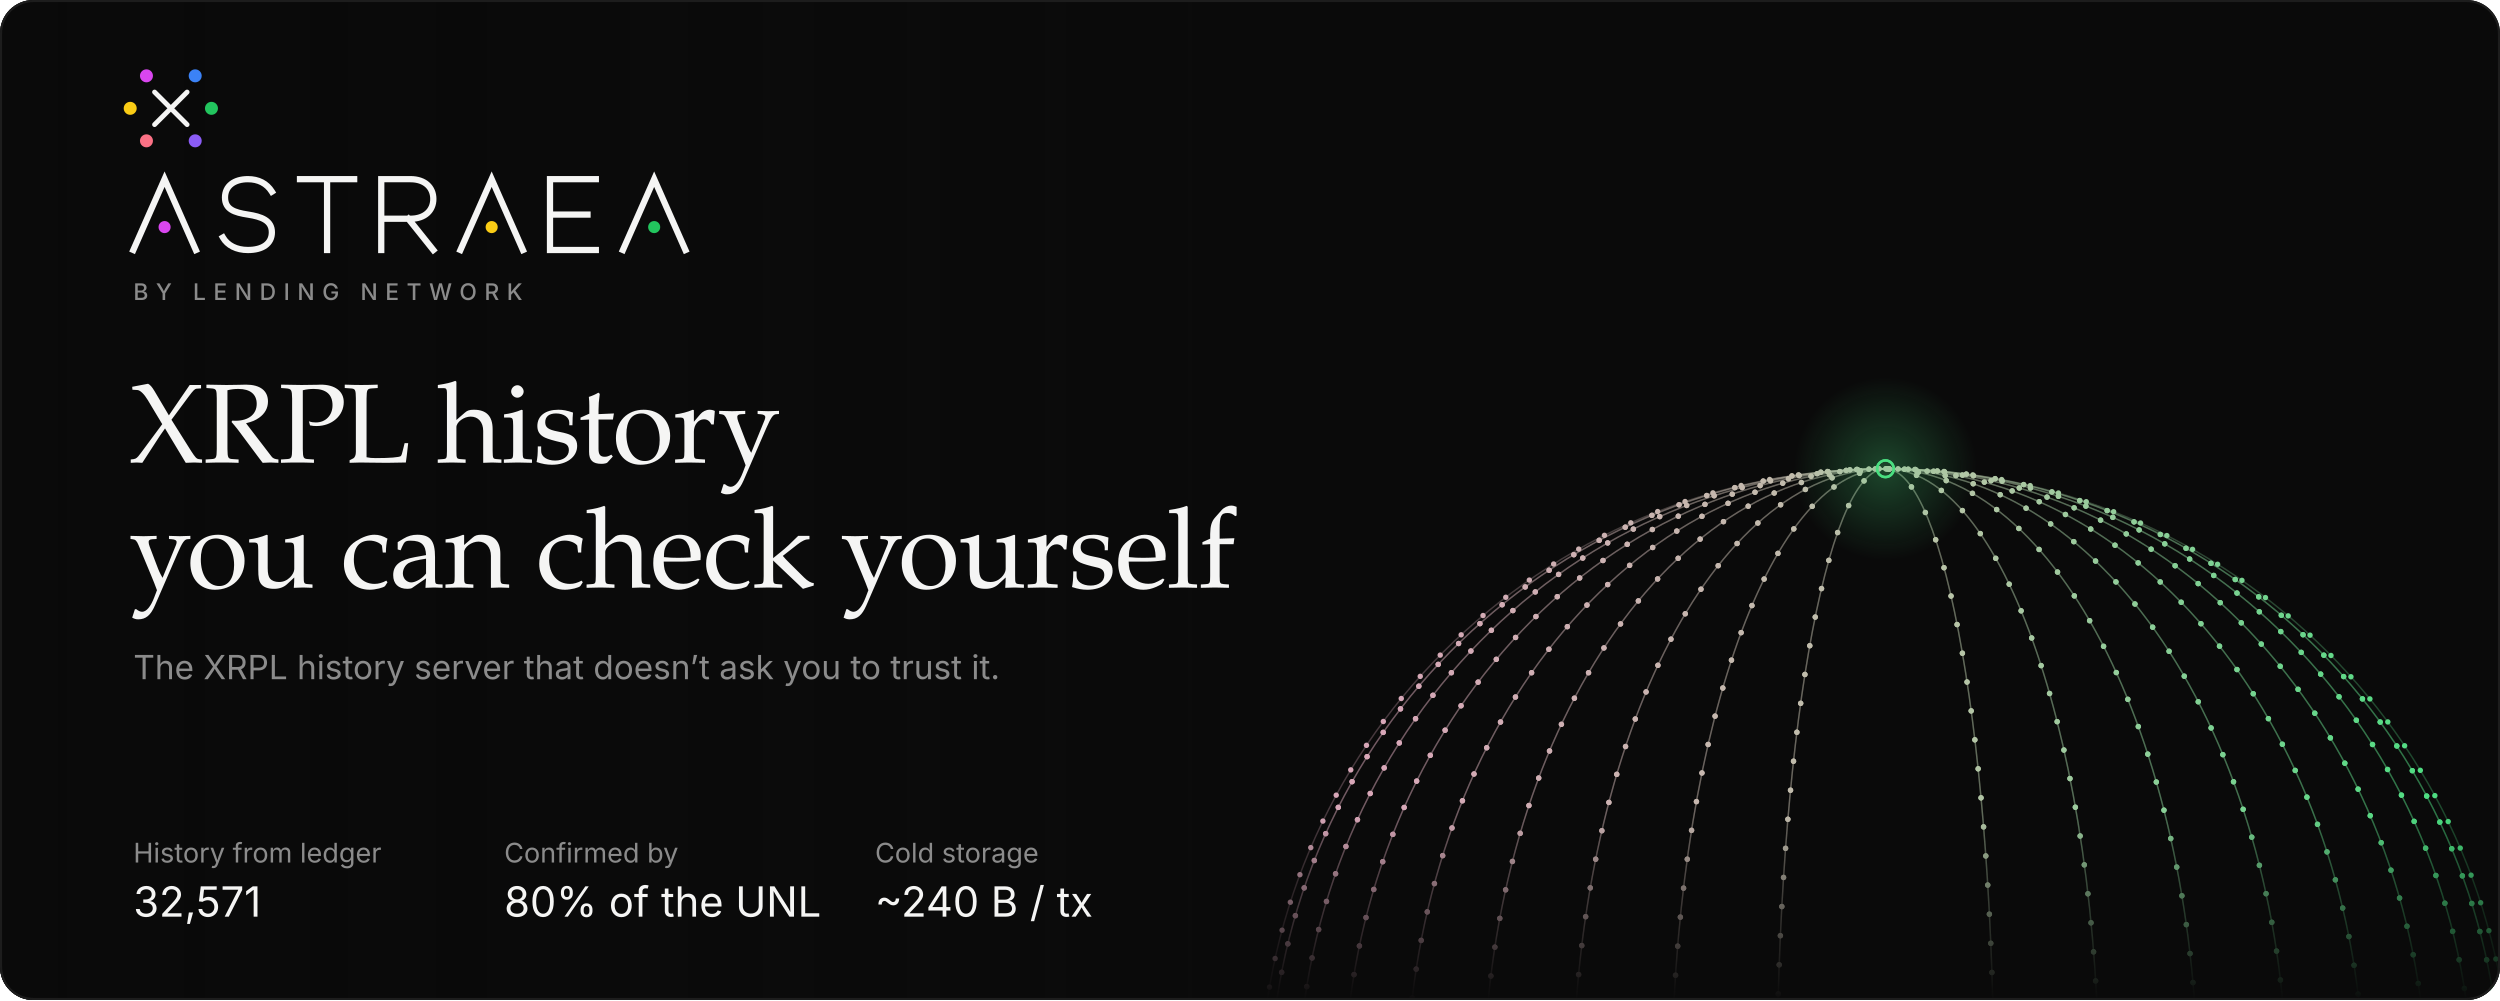
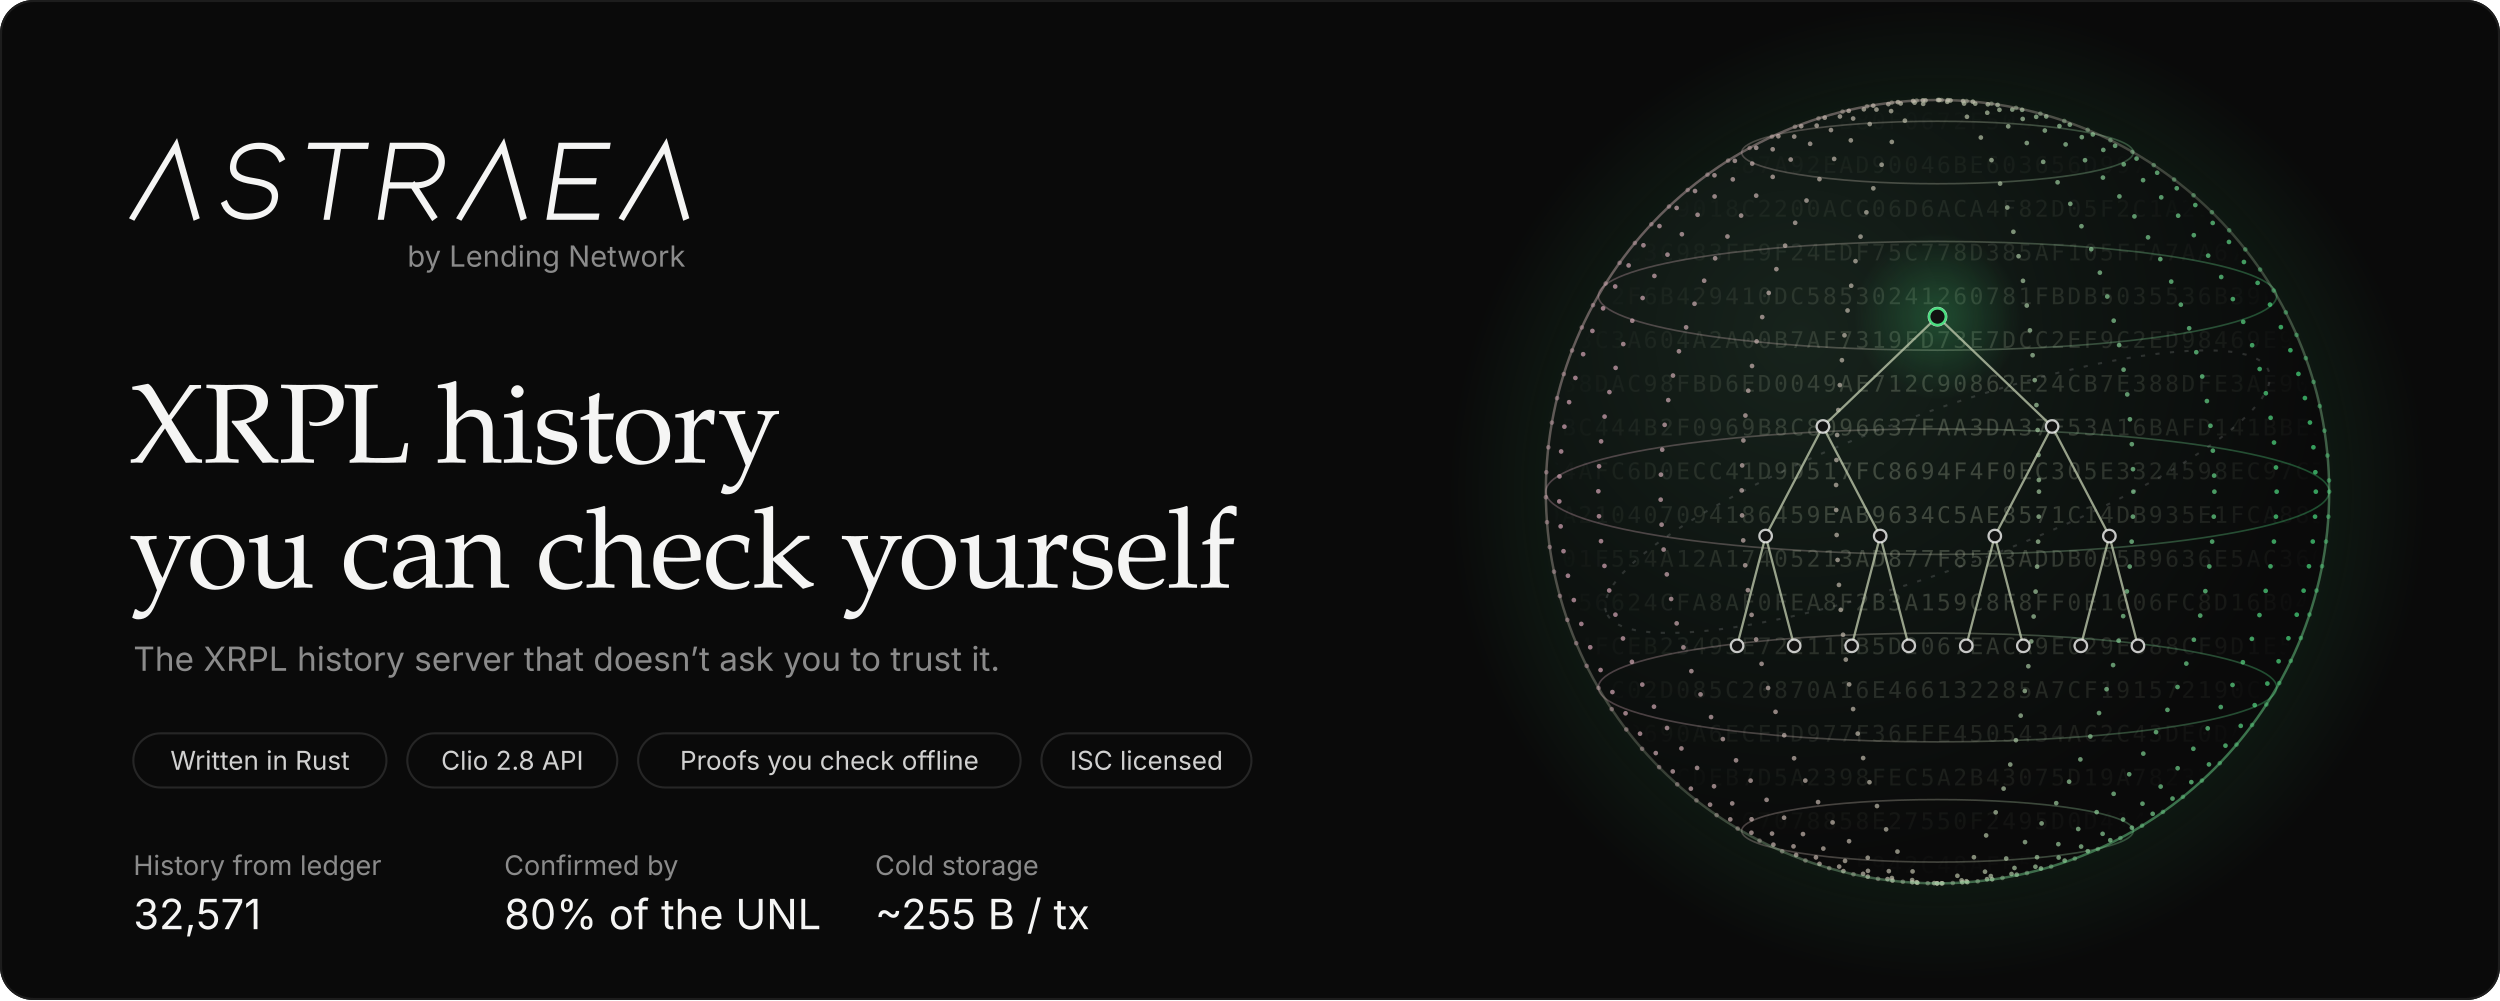
<svg xmlns="http://www.w3.org/2000/svg" viewBox="0 0 1200 480" width="1200" height="480" role="img" aria-labelledby="t d">
  <style>
    .serif { font-family: 'Tiempos Headline','Iowan Old Style','Palatino Linotype',Palatino,Georgia,'Times New Roman',serif; }
    .sans { font-family: Inter,-apple-system,BlinkMacSystemFont,'Segoe UI',Helvetica,Arial,sans-serif; }
    .mono { font-family: ui-monospace,'SF Mono',SFMono-Regular,Menlo,Consolas,monospace; }
    @media (prefers-reduced-motion: reduce) { .m { animation: none !important; } }

-     .wire { fill: none; stroke: url(#globe); stroke-width: .7; opacity: .3; }
-     .dots { fill: none; stroke: url(#globe); stroke-width: 2.6; stroke-linecap: round; stroke-dasharray: 0 14; animation: crawl 3.5s linear infinite; }
-     @keyframes crawl { to { stroke-dashoffset: -28; } }
+     .grid { fill: none; stroke: url(#globe); stroke-width: .8; opacity: .32; }
+     .dots { stroke-width: 2.2; stroke-linecap: round; stroke-dasharray: 0 12; opacity: .45; animation: crawl 4s linear infinite; }
+     @keyframes crawl { to { stroke-dashoffset: -24; } }
+     .hash { font-size: 11px; letter-spacing: 1.2px; fill: #b9c4a8; }
+     .edge { stroke: #b9c4a8; stroke-width: 1.1; opacity: .8; }
  </style>
  <defs>
-     <linearGradient id="globe" gradientUnits="userSpaceOnUse" x1="605" y1="0" x2="1205" y2="0">
-       <stop offset=".1" stop-color="#d8a7b8" />
+     <linearGradient id="globe" gradientUnits="userSpaceOnUse" x1="742" y1="0" x2="1118" y2="0">
+       <stop offset=".05" stop-color="#d8a7b8" />
      <stop offset=".55" stop-color="#b9c4a8" />
      <stop offset=".95" stop-color="#4ade80" />
    </linearGradient>
-     <radialGradient id="glow" cx="905" cy="225" r="44" gradientUnits="userSpaceOnUse">
-       <stop offset="0" stop-color="#4ade80" stop-opacity=".28" />
+     <radialGradient id="body" cx="864.2" cy="160.8" r="253.8" gradientUnits="userSpaceOnUse">
+       <stop offset="0" stop-color="#17231c" />
+       <stop offset=".55" stop-color="#0e1411" />
+       <stop offset="1" stop-color="#0a0a0a" />
+     </radialGradient>
+     <radialGradient id="halo" cx="930" cy="236" r="235.0" gradientUnits="userSpaceOnUse">
+       <stop offset=".78" stop-color="#4ade80" stop-opacity=".07" />
      <stop offset="1" stop-color="#4ade80" stop-opacity="0" />
    </radialGradient>
-     <linearGradient id="fade" x1="0" y1="0" x2="0" y2="1">
-       <stop offset="0" stop-color="#0a0a0a" stop-opacity="0" />
-       <stop offset="1" stop-color="#0a0a0a" stop-opacity="1" />
+     <radialGradient id="core" cx="930" cy="152" r="40" gradientUnits="userSpaceOnUse">
+       <stop offset="0" stop-color="#4ade80" stop-opacity=".25" />
+       <stop offset="1" stop-color="#4ade80" stop-opacity="0" />
+     </radialGradient>
+     <radialGradient id="fadeHash" cx="930" cy="236" r="188" gradientUnits="userSpaceOnUse">
+       <stop offset=".2" stop-color="#fff" stop-opacity=".55" />
+       <stop offset="1" stop-color="#fff" stop-opacity="0" />
+     </radialGradient>
+     <mask id="inside">
+       <circle cx="930" cy="236" r="184" fill="url(#fadeHash)" />
+     </mask>
+     <linearGradient id="rim" x1="0" y1="0" x2="1" y2="1">
+       <stop offset="0" stop-color="#d8a7b8" stop-opacity=".55" />
+       <stop offset=".5" stop-color="#b9c4a8" stop-opacity=".25" />
+       <stop offset="1" stop-color="#4ade80" stop-opacity=".6" />
    </linearGradient>
-     <linearGradient id="side" x1="0" y1="0" x2="1" y2="0">
-       <stop offset="0" stop-color="#0a0a0a" stop-opacity="1" />
-       <stop offset="1" stop-color="#0a0a0a" stop-opacity="0" />
-     </linearGradient>
-     <clipPath id="card">
-       <rect width="1200" height="480" rx="16" />
-     </clipPath>
  </defs>
  <rect width="1200" height="480" rx="16" fill="#0a0a0a" />
-   <g clip-path="url(#card)">
-     <g>
-       <ellipse cx="905" cy="525" rx="300" ry="300" class="wire">
-         <animate attributeName="rx" values="300;297.4;289.8;277.2;259.8;238;212.1;182.6;150;114.8;77.6;39.2;0;39.2;77.6;114.8;150;182.6;212.1;238;259.8;277.2;289.8;297.4;300" dur="36s" begin="0s" repeatCount="indefinite" />
-       </ellipse>
-       <ellipse cx="905" cy="525" rx="300" ry="300" class="dots m">
-         <animate attributeName="rx" values="300;297.4;289.8;277.2;259.8;238;212.1;182.6;150;114.8;77.6;39.2;0;39.2;77.6;114.8;150;182.6;212.1;238;259.8;277.2;289.8;297.4;300" dur="36s" begin="0s" repeatCount="indefinite" />
-       </ellipse>
-       <ellipse cx="905" cy="525" rx="295.4" ry="300" class="wire">
-         <animate attributeName="rx" values="300;297.4;289.8;277.2;259.8;238;212.1;182.6;150;114.8;77.6;39.2;0;39.2;77.6;114.8;150;182.6;212.1;238;259.8;277.2;289.8;297.4;300" dur="36s" begin="-2s" repeatCount="indefinite" />
-       </ellipse>
-       <ellipse cx="905" cy="525" rx="295.4" ry="300" class="dots m">
-         <animate attributeName="rx" values="300;297.4;289.8;277.2;259.8;238;212.1;182.6;150;114.8;77.6;39.2;0;39.2;77.6;114.8;150;182.6;212.1;238;259.8;277.2;289.8;297.4;300" dur="36s" begin="-2s" repeatCount="indefinite" />
-       </ellipse>
-       <ellipse cx="905" cy="525" rx="281.9" ry="300" class="wire">
-         <animate attributeName="rx" values="300;297.4;289.8;277.2;259.8;238;212.1;182.6;150;114.8;77.6;39.2;0;39.2;77.6;114.8;150;182.6;212.1;238;259.8;277.2;289.8;297.4;300" dur="36s" begin="-4s" repeatCount="indefinite" />
-       </ellipse>
-       <ellipse cx="905" cy="525" rx="281.9" ry="300" class="dots m">
-         <animate attributeName="rx" values="300;297.4;289.8;277.2;259.8;238;212.1;182.6;150;114.8;77.6;39.2;0;39.2;77.6;114.8;150;182.6;212.1;238;259.8;277.2;289.8;297.4;300" dur="36s" begin="-4s" repeatCount="indefinite" />
-       </ellipse>
-       <ellipse cx="905" cy="525" rx="259.8" ry="300" class="wire">
-         <animate attributeName="rx" values="300;297.4;289.8;277.2;259.8;238;212.1;182.6;150;114.8;77.6;39.2;0;39.2;77.6;114.8;150;182.6;212.1;238;259.8;277.2;289.8;297.4;300" dur="36s" begin="-6s" repeatCount="indefinite" />
-       </ellipse>
-       <ellipse cx="905" cy="525" rx="259.8" ry="300" class="dots m">
-         <animate attributeName="rx" values="300;297.4;289.8;277.2;259.8;238;212.1;182.6;150;114.8;77.6;39.2;0;39.2;77.6;114.8;150;182.6;212.1;238;259.8;277.2;289.8;297.4;300" dur="36s" begin="-6s" repeatCount="indefinite" />
-       </ellipse>
-       <ellipse cx="905" cy="525" rx="229.8" ry="300" class="wire">
-         <animate attributeName="rx" values="300;297.4;289.8;277.2;259.8;238;212.1;182.6;150;114.8;77.6;39.2;0;39.2;77.6;114.8;150;182.6;212.1;238;259.8;277.2;289.8;297.4;300" dur="36s" begin="-8s" repeatCount="indefinite" />
-       </ellipse>
-       <ellipse cx="905" cy="525" rx="229.8" ry="300" class="dots m">
-         <animate attributeName="rx" values="300;297.4;289.8;277.2;259.8;238;212.1;182.6;150;114.8;77.6;39.2;0;39.2;77.6;114.8;150;182.6;212.1;238;259.8;277.2;289.8;297.4;300" dur="36s" begin="-8s" repeatCount="indefinite" />
-       </ellipse>
-       <ellipse cx="905" cy="525" rx="192.8" ry="300" class="wire">
-         <animate attributeName="rx" values="300;297.4;289.8;277.2;259.8;238;212.1;182.6;150;114.8;77.6;39.2;0;39.2;77.6;114.8;150;182.6;212.1;238;259.8;277.2;289.8;297.4;300" dur="36s" begin="-10s" repeatCount="indefinite" />
-       </ellipse>
-       <ellipse cx="905" cy="525" rx="192.8" ry="300" class="dots m">
-         <animate attributeName="rx" values="300;297.4;289.8;277.2;259.8;238;212.1;182.6;150;114.8;77.6;39.2;0;39.2;77.6;114.8;150;182.6;212.1;238;259.8;277.2;289.8;297.4;300" dur="36s" begin="-10s" repeatCount="indefinite" />
-       </ellipse>
-       <ellipse cx="905" cy="525" rx="150" ry="300" class="wire">
-         <animate attributeName="rx" values="300;297.4;289.8;277.2;259.8;238;212.1;182.6;150;114.8;77.6;39.2;0;39.2;77.6;114.8;150;182.6;212.1;238;259.8;277.2;289.8;297.4;300" dur="36s" begin="-12s" repeatCount="indefinite" />
-       </ellipse>
-       <ellipse cx="905" cy="525" rx="150" ry="300" class="dots m">
-         <animate attributeName="rx" values="300;297.4;289.8;277.2;259.8;238;212.1;182.6;150;114.8;77.6;39.2;0;39.2;77.6;114.8;150;182.6;212.1;238;259.8;277.2;289.8;297.4;300" dur="36s" begin="-12s" repeatCount="indefinite" />
-       </ellipse>
-       <ellipse cx="905" cy="525" rx="102.6" ry="300" class="wire">
-         <animate attributeName="rx" values="300;297.4;289.8;277.2;259.8;238;212.1;182.6;150;114.8;77.6;39.2;0;39.2;77.6;114.8;150;182.6;212.1;238;259.8;277.2;289.8;297.4;300" dur="36s" begin="-14s" repeatCount="indefinite" />
-       </ellipse>
-       <ellipse cx="905" cy="525" rx="102.6" ry="300" class="dots m">
-         <animate attributeName="rx" values="300;297.4;289.8;277.2;259.8;238;212.1;182.6;150;114.8;77.6;39.2;0;39.2;77.6;114.8;150;182.6;212.1;238;259.8;277.2;289.8;297.4;300" dur="36s" begin="-14s" repeatCount="indefinite" />
-       </ellipse>
-       <ellipse cx="905" cy="525" rx="52.1" ry="300" class="wire">
-         <animate attributeName="rx" values="300;297.4;289.8;277.2;259.8;238;212.1;182.6;150;114.8;77.6;39.2;0;39.2;77.6;114.8;150;182.6;212.1;238;259.8;277.2;289.8;297.4;300" dur="36s" begin="-16s" repeatCount="indefinite" />
-       </ellipse>
-       <ellipse cx="905" cy="525" rx="52.1" ry="300" class="dots m">
-         <animate attributeName="rx" values="300;297.4;289.8;277.2;259.8;238;212.1;182.6;150;114.8;77.6;39.2;0;39.2;77.6;114.8;150;182.6;212.1;238;259.8;277.2;289.8;297.4;300" dur="36s" begin="-16s" repeatCount="indefinite" />
-       </ellipse>
-       <ellipse cx="905" cy="525" rx="0" ry="300" class="wire">
-         <animate attributeName="rx" values="300;297.4;289.8;277.2;259.8;238;212.1;182.6;150;114.8;77.6;39.2;0;39.2;77.6;114.8;150;182.6;212.1;238;259.8;277.2;289.8;297.4;300" dur="36s" begin="-18s" repeatCount="indefinite" />
-       </ellipse>
-       <ellipse cx="905" cy="525" rx="0" ry="300" class="dots m">
-         <animate attributeName="rx" values="300;297.4;289.8;277.2;259.8;238;212.1;182.6;150;114.8;77.6;39.2;0;39.2;77.6;114.8;150;182.6;212.1;238;259.8;277.2;289.8;297.4;300" dur="36s" begin="-18s" repeatCount="indefinite" />
-       </ellipse>
-       <ellipse cx="905" cy="525" rx="52.1" ry="300" class="wire">
-         <animate attributeName="rx" values="300;297.4;289.8;277.2;259.8;238;212.1;182.6;150;114.8;77.6;39.2;0;39.2;77.6;114.8;150;182.6;212.1;238;259.8;277.2;289.8;297.4;300" dur="36s" begin="-20s" repeatCount="indefinite" />
-       </ellipse>
-       <ellipse cx="905" cy="525" rx="52.1" ry="300" class="dots m">
-         <animate attributeName="rx" values="300;297.4;289.8;277.2;259.8;238;212.1;182.6;150;114.8;77.6;39.2;0;39.2;77.6;114.8;150;182.6;212.1;238;259.8;277.2;289.8;297.4;300" dur="36s" begin="-20s" repeatCount="indefinite" />
-       </ellipse>
-       <ellipse cx="905" cy="525" rx="102.6" ry="300" class="wire">
-         <animate attributeName="rx" values="300;297.4;289.8;277.2;259.8;238;212.1;182.6;150;114.8;77.6;39.2;0;39.2;77.6;114.8;150;182.6;212.1;238;259.8;277.2;289.8;297.4;300" dur="36s" begin="-22s" repeatCount="indefinite" />
-       </ellipse>
-       <ellipse cx="905" cy="525" rx="102.6" ry="300" class="dots m">
-         <animate attributeName="rx" values="300;297.4;289.8;277.2;259.8;238;212.1;182.6;150;114.8;77.6;39.2;0;39.2;77.6;114.8;150;182.6;212.1;238;259.8;277.2;289.8;297.4;300" dur="36s" begin="-22s" repeatCount="indefinite" />
-       </ellipse>
-       <ellipse cx="905" cy="525" rx="150" ry="300" class="wire">
-         <animate attributeName="rx" values="300;297.4;289.8;277.2;259.8;238;212.1;182.6;150;114.8;77.6;39.2;0;39.2;77.6;114.8;150;182.6;212.1;238;259.8;277.2;289.8;297.4;300" dur="36s" begin="-24s" repeatCount="indefinite" />
-       </ellipse>
-       <ellipse cx="905" cy="525" rx="150" ry="300" class="dots m">
-         <animate attributeName="rx" values="300;297.4;289.8;277.2;259.8;238;212.1;182.6;150;114.8;77.6;39.2;0;39.2;77.6;114.8;150;182.6;212.1;238;259.8;277.2;289.8;297.4;300" dur="36s" begin="-24s" repeatCount="indefinite" />
-       </ellipse>
-       <ellipse cx="905" cy="525" rx="192.8" ry="300" class="wire">
-         <animate attributeName="rx" values="300;297.4;289.8;277.2;259.8;238;212.1;182.6;150;114.8;77.6;39.2;0;39.2;77.6;114.8;150;182.6;212.1;238;259.8;277.2;289.8;297.4;300" dur="36s" begin="-26s" repeatCount="indefinite" />
-       </ellipse>
-       <ellipse cx="905" cy="525" rx="192.8" ry="300" class="dots m">
-         <animate attributeName="rx" values="300;297.4;289.8;277.2;259.8;238;212.1;182.6;150;114.8;77.6;39.2;0;39.2;77.6;114.8;150;182.6;212.1;238;259.8;277.2;289.8;297.4;300" dur="36s" begin="-26s" repeatCount="indefinite" />
-       </ellipse>
-       <ellipse cx="905" cy="525" rx="229.8" ry="300" class="wire">
-         <animate attributeName="rx" values="300;297.4;289.8;277.2;259.8;238;212.1;182.6;150;114.8;77.6;39.2;0;39.2;77.6;114.8;150;182.6;212.1;238;259.8;277.2;289.8;297.4;300" dur="36s" begin="-28s" repeatCount="indefinite" />
-       </ellipse>
-       <ellipse cx="905" cy="525" rx="229.8" ry="300" class="dots m">
-         <animate attributeName="rx" values="300;297.4;289.8;277.2;259.8;238;212.1;182.6;150;114.8;77.6;39.2;0;39.2;77.6;114.8;150;182.6;212.1;238;259.8;277.2;289.8;297.4;300" dur="36s" begin="-28s" repeatCount="indefinite" />
-       </ellipse>
-       <ellipse cx="905" cy="525" rx="259.8" ry="300" class="wire">
-         <animate attributeName="rx" values="300;297.4;289.8;277.2;259.8;238;212.1;182.6;150;114.8;77.6;39.2;0;39.2;77.6;114.8;150;182.6;212.1;238;259.8;277.2;289.8;297.4;300" dur="36s" begin="-30s" repeatCount="indefinite" />
-       </ellipse>
-       <ellipse cx="905" cy="525" rx="259.8" ry="300" class="dots m">
-         <animate attributeName="rx" values="300;297.4;289.8;277.2;259.8;238;212.1;182.6;150;114.8;77.6;39.2;0;39.2;77.6;114.8;150;182.6;212.1;238;259.8;277.2;289.8;297.4;300" dur="36s" begin="-30s" repeatCount="indefinite" />
-       </ellipse>
-       <ellipse cx="905" cy="525" rx="281.9" ry="300" class="wire">
-         <animate attributeName="rx" values="300;297.4;289.8;277.2;259.8;238;212.1;182.6;150;114.8;77.6;39.2;0;39.2;77.6;114.8;150;182.6;212.1;238;259.8;277.2;289.8;297.4;300" dur="36s" begin="-32s" repeatCount="indefinite" />
-       </ellipse>
-       <ellipse cx="905" cy="525" rx="281.9" ry="300" class="dots m">
-         <animate attributeName="rx" values="300;297.4;289.8;277.2;259.8;238;212.1;182.6;150;114.8;77.6;39.2;0;39.2;77.6;114.8;150;182.6;212.1;238;259.8;277.2;289.8;297.4;300" dur="36s" begin="-32s" repeatCount="indefinite" />
-       </ellipse>
-       <ellipse cx="905" cy="525" rx="295.4" ry="300" class="wire">
-         <animate attributeName="rx" values="300;297.4;289.8;277.2;259.8;238;212.1;182.6;150;114.8;77.6;39.2;0;39.2;77.6;114.8;150;182.6;212.1;238;259.8;277.2;289.8;297.4;300" dur="36s" begin="-34s" repeatCount="indefinite" />
-       </ellipse>
-       <ellipse cx="905" cy="525" rx="295.4" ry="300" class="dots m">
-         <animate attributeName="rx" values="300;297.4;289.8;277.2;259.8;238;212.1;182.6;150;114.8;77.6;39.2;0;39.2;77.6;114.8;150;182.6;212.1;238;259.8;277.2;289.8;297.4;300" dur="36s" begin="-34s" repeatCount="indefinite" />
-       </ellipse>
-     </g>
-     <circle cx="905" cy="225" r="44" fill="url(#glow)" />
-     <circle cx="905" cy="225" r="4" fill="none" stroke="#4ade80" stroke-width="1.2">
-       <animate attributeName="r" values="3;26" dur="2.1s" begin="0s" repeatCount="indefinite" />
-       <animate attributeName="opacity" values=".9;0" dur="2.1s" begin="0s" repeatCount="indefinite" />
-     </circle>
-     <circle cx="905" cy="225" r="4" fill="none" stroke="#4ade80" stroke-width="1.2">
-       <animate attributeName="r" values="3;26" dur="2.1s" begin="1.1s" repeatCount="indefinite" />
-       <animate attributeName="opacity" values=".9;0" dur="2.1s" begin="1.1s" repeatCount="indefinite" />
-     </circle>
-     <g>
-       <circle r="3" fill="#d8a7b8" opacity="0">
-         <animateMotion path="M659 525 A246 300 0 0 1 905 225" dur="4.2s" begin="0s" repeatCount="indefinite" keyPoints="0;1" keyTimes="0;1" calcMode="spline" keySplines=".4 0 .2 1" />
-         <animate attributeName="opacity" values="0;1;1;0" keyTimes="0;.2;.9;1" dur="4.2s" begin="0s" repeatCount="indefinite" />
-       </circle>
-       <circle r="3" fill="#facc15" opacity="0">
-         <animateMotion path="M770 525 A135 300 0 0 1 905 225" dur="4.2s" begin="0.6s" repeatCount="indefinite" keyPoints="0;1" keyTimes="0;1" calcMode="spline" keySplines=".4 0 .2 1" />
-         <animate attributeName="opacity" values="0;1;1;0" keyTimes="0;.2;.9;1" dur="4.2s" begin="0.6s" repeatCount="indefinite" />
-       </circle>
-       <circle r="3" fill="#f5f5f4" opacity="0">
-         <animateMotion path="M905 525 L905 225" dur="4.2s" begin="1.2s" repeatCount="indefinite" keyPoints="0;1" keyTimes="0;1" calcMode="spline" keySplines=".4 0 .2 1" />
-         <animate attributeName="opacity" values="0;1;1;0" keyTimes="0;.2;.9;1" dur="4.2s" begin="1.2s" repeatCount="indefinite" />
-       </circle>
-       <circle r="3" fill="#3b82f6" opacity="0">
-         <animateMotion path="M1019 525 A114 300 0 0 0 905 225" dur="4.2s" begin="1.8s" repeatCount="indefinite" keyPoints="0;1" keyTimes="0;1" calcMode="spline" keySplines=".4 0 .2 1" />
-         <animate attributeName="opacity" values="0;1;1;0" keyTimes="0;.2;.9;1" dur="4.2s" begin="1.8s" repeatCount="indefinite" />
-       </circle>
-       <circle r="3" fill="#22c55e" opacity="0">
-         <animateMotion path="M1127 525 A222 300 0 0 0 905 225" dur="4.2s" begin="2.4s" repeatCount="indefinite" keyPoints="0;1" keyTimes="0;1" calcMode="spline" keySplines=".4 0 .2 1" />
-         <animate attributeName="opacity" values="0;1;1;0" keyTimes="0;.2;.9;1" dur="4.2s" begin="2.4s" repeatCount="indefinite" />
-       </circle>
-       <circle r="3" fill="#8b5cf6" opacity="0">
-         <animateMotion path="M719 525 A186 300 0 0 1 905 225" dur="4.2s" begin="3s" repeatCount="indefinite" keyPoints="0;1" keyTimes="0;1" calcMode="spline" keySplines=".4 0 .2 1" />
-         <animate attributeName="opacity" values="0;1;1;0" keyTimes="0;.2;.9;1" dur="4.2s" begin="3s" repeatCount="indefinite" />
-       </circle>
-       <circle r="3" fill="#fb7185" opacity="0">
-         <animateMotion path="M1079 525 A174 300 0 0 0 905 225" dur="4.2s" begin="3.6s" repeatCount="indefinite" keyPoints="0;1" keyTimes="0;1" calcMode="spline" keySplines=".4 0 .2 1" />
-         <animate attributeName="opacity" values="0;1;1;0" keyTimes="0;.2;.9;1" dur="4.2s" begin="3.6s" repeatCount="indefinite" />
-       </circle>
-     </g>
-     <rect x="0" y="390" width="1200" height="90" fill="url(#fade)" />
-     <rect x="0" y="0" width="600" height="480" fill="url(#side)" opacity=".9" />
-   </g>
  <rect x=".5" y=".5" width="1199" height="479" rx="15.5" fill="none" stroke="#1d1d1d" />
-   <g transform="translate(82 52) scale(1.3)">
-     <path d="M-6 -6 L6 6 M6 -6 L-6 6" stroke="#f5f5f4" stroke-width="1.8" stroke-linecap="round" />
-     <circle cx="-9" cy="-12" r="2.4" fill="#d946ef" />
-     <circle cx="9" cy="-12" r="2.4" fill="#3b82f6" />
-     <circle cx="-15" cy="0" r="2.4" fill="#facc15" />
-     <circle cx="15" cy="0" r="2.4" fill="#22c55e" />
-     <circle cx="-9" cy="12" r="2.4" fill="#fb7185" />
-     <circle cx="9" cy="12" r="2.4" fill="#8b5cf6" />
-   </g>
-   <g transform="translate(64 86) scale(1)" fill="none" stroke="#f5f5f4" stroke-width="3" stroke-linejoin="miter" stroke-linecap="square">
+   <circle cx="930" cy="236" r="235" fill="url(#halo)" />
+   <circle cx="930" cy="236" r="188" fill="url(#body)" />
+   <g mask="url(#inside)" opacity=".5">
+     <g>
+       <text x="742" y="62" class="mono hash">FBD07C968B3C19256FB80F0672F5086F401029646B7EEC4505C2CFA0A5CF967E</text>
+       <text x="742" y="83" class="mono hash">7FCB952D408487A92EAD90046BE603656D9978B6D45EAE04324654F805AABF63</text>
+       <text x="742" y="104" class="mono hash">056C475E9018C2200ACC06D6ACA4F82D05F2C1A21B85A129BC9D3CE363022A91</text>
+       <text x="742" y="125" class="mono hash">56CD0C3C983FE9F24EDF75C778D385AF105FFA7AA676A942E60274752C91D66C</text>
+       <text x="742" y="146" class="mono hash">0FAF2F6B429410DC58530241260781FBDB5035536B39E633E99430309A422BF5</text>
+       <text x="742" y="167" class="mono hash">913C3A604A2A00B7AF7319FD73E7DCC2EF9C2ED98469E91FE7441D4AE31B39ED</text>
+       <text x="742" y="188" class="mono hash">A88DAC98FBD6ED0049AE712C90862E24CB7E388DFE3AE904292C615D60282678</text>
+       <text x="742" y="209" class="mono hash">7BC444B2F0969B8C8096637FAA3DA37F53A16BAFD141BBE3C932AB4AF152BF8B</text>
+       <text x="742" y="230" class="mono hash">C4AFC6D0ECC41D9D517FC8694F4F0EC305E3324598EC97C7D47E14F1BE265B56</text>
+       <text x="742" y="251" class="mono hash">DA210407094186459EAB9634C5AE8571C14DB935E1FCA883B7CC1FDCD4F72E80</text>
+       <text x="742" y="272" class="mono hash">001F554A12A17405213AD877F8523ADDB005B9636E5AC3607FA30A4EF565EAF6</text>
+       <text x="742" y="293" class="mono hash">8156624CFA8AF0FEA8F2B3A159C8F8FF0E1606FC8D16B0493AD47395C31AF8D3</text>
+       <text x="742" y="314" class="mono hash">ED4FCEB23493E72211BB5D2067EACA9E029E688CF9D1E56C424E995AD6FAE8F4</text>
+       <text x="742" y="335" class="mono hash">DC02C02D085C20870A16E466132285A7CF191572190C7D8C3A58A09BED25BC17</text>
+       <text x="742" y="356" class="mono hash">558FE2690A6ECEFD977F36EFE4505434AC2C43DE0DAB47841B482A6B03101DB4</text>
+       <text x="742" y="377" class="mono hash">42A6C6EBCDEB7D5A2398FEC5A2B43075D19A7823B4F3F0AB0E6CA9F50F955B68</text>
+       <text x="742" y="398" class="mono hash">048C21D09D61C7078858E27550F2495D0D414D0A7460EAC80C58F2A946B66D18</text>
+       <text x="742" y="419" class="mono hash">F6C783202EF3A71C044F942C48AFB5A0671A14375E521E022382FF030736E473</text>
+       <text x="742" y="440" class="mono hash">237507D8958959BB2BADAE54857216EA9EBE8BC4D8039F43AE5B37B160C3C573</text>
+       <text x="742" y="461" class="mono hash">5A66B53DF28C886C0B71503802FB5013DDDFD5D49BD99EADC8D6A9D2E46D7E70</text>
+       <text x="742" y="482" class="mono hash">01841B9E5D2C111F183B73E7C423FCC8756807B0675AC6FBCCA5217F9861D20C</text>
+       <text x="742" y="503" class="mono hash">01D0C12E2BF47501BABC135BAB4C534ABCFED25E6AE43631EB434375AD42032B</text>
+       <text x="742" y="524" class="mono hash">F992AB35DFC62B4D02BA7E90A312B13F580BB8E938F05443B8A39B55D3A1CB11</text>
+       <text x="742" y="545" class="mono hash">6C7E6C6737695C045974BD6720936B36C8F15505DD98F0420AB6CD5FDDECFF2D</text>
+       <text x="742" y="566" class="mono hash">FBD07C968B3C19256FB80F0672F5086F401029646B7EEC4505C2CFA0A5CF967E</text>
+       <text x="742" y="587" class="mono hash">7FCB952D408487A92EAD90046BE603656D9978B6D45EAE04324654F805AABF63</text>
+       <text x="742" y="608" class="mono hash">056C475E9018C2200ACC06D6ACA4F82D05F2C1A21B85A129BC9D3CE363022A91</text>
+       <text x="742" y="629" class="mono hash">56CD0C3C983FE9F24EDF75C778D385AF105FFA7AA676A942E60274752C91D66C</text>
+       <text x="742" y="650" class="mono hash">0FAF2F6B429410DC58530241260781FBDB5035536B39E633E99430309A422BF5</text>
+       <text x="742" y="671" class="mono hash">913C3A604A2A00B7AF7319FD73E7DCC2EF9C2ED98469E91FE7441D4AE31B39ED</text>
+       <text x="742" y="692" class="mono hash">A88DAC98FBD6ED0049AE712C90862E24CB7E388DFE3AE904292C615D60282678</text>
+       <text x="742" y="713" class="mono hash">7BC444B2F0969B8C8096637FAA3DA37F53A16BAFD141BBE3C932AB4AF152BF8B</text>
+       <text x="742" y="734" class="mono hash">C4AFC6D0ECC41D9D517FC8694F4F0EC305E3324598EC97C7D47E14F1BE265B56</text>
+       <text x="742" y="755" class="mono hash">DA210407094186459EAB9634C5AE8571C14DB935E1FCA883B7CC1FDCD4F72E80</text>
+       <text x="742" y="776" class="mono hash">001F554A12A17405213AD877F8523ADDB005B9636E5AC3607FA30A4EF565EAF6</text>
+       <text x="742" y="797" class="mono hash">8156624CFA8AF0FEA8F2B3A159C8F8FF0E1606FC8D16B0493AD47395C31AF8D3</text>
+       <text x="742" y="818" class="mono hash">ED4FCEB23493E72211BB5D2067EACA9E029E688CF9D1E56C424E995AD6FAE8F4</text>
+       <text x="742" y="839" class="mono hash">DC02C02D085C20870A16E466132285A7CF191572190C7D8C3A58A09BED25BC17</text>
+       <text x="742" y="860" class="mono hash">558FE2690A6ECEFD977F36EFE4505434AC2C43DE0DAB47841B482A6B03101DB4</text>
+       <text x="742" y="881" class="mono hash">42A6C6EBCDEB7D5A2398FEC5A2B43075D19A7823B4F3F0AB0E6CA9F50F955B68</text>
+       <text x="742" y="902" class="mono hash">048C21D09D61C7078858E27550F2495D0D414D0A7460EAC80C58F2A946B66D18</text>
+       <text x="742" y="923" class="mono hash">F6C783202EF3A71C044F942C48AFB5A0671A14375E521E022382FF030736E473</text>
+       <text x="742" y="944" class="mono hash">237507D8958959BB2BADAE54857216EA9EBE8BC4D8039F43AE5B37B160C3C573</text>
+       <text x="742" y="965" class="mono hash">5A66B53DF28C886C0B71503802FB5013DDDFD5D49BD99EADC8D6A9D2E46D7E70</text>
+       <text x="742" y="986" class="mono hash">01841B9E5D2C111F183B73E7C423FCC8756807B0675AC6FBCCA5217F9861D20C</text>
+       <text x="742" y="1007" class="mono hash">01D0C12E2BF47501BABC135BAB4C534ABCFED25E6AE43631EB434375AD42032B</text>
+       <text x="742" y="1028" class="mono hash">F992AB35DFC62B4D02BA7E90A312B13F580BB8E938F05443B8A39B55D3A1CB11</text>
+       <text x="742" y="1049" class="mono hash">6C7E6C6737695C045974BD6720936B36C8F15505DD98F0420AB6CD5FDDECFF2D</text>
+       <animateTransform attributeName="transform" type="translate" from="0 0" to="0 -504" dur="60s" repeatCount="indefinite" />
+     </g>
+   </g>
+   <g>
+     <ellipse cx="930" cy="73.2" rx="94" ry="15" class="grid" />
+     <ellipse cx="930" cy="142" rx="162.8" ry="26.1" class="grid" />
+     <ellipse cx="930" cy="236" rx="188" ry="30.1" class="grid" />
+     <ellipse cx="930" cy="330" rx="162.8" ry="26.1" class="grid" />
+     <ellipse cx="930" cy="398.8" rx="94" ry="15" class="grid" />
+     <ellipse cx="930" cy="236" rx="188" ry="188" class="grid dots m">
+       <animate attributeName="rx" values="188;186.4;181.6;173.7;162.8;149.2;132.9;114.4;94;71.9;48.7;24.5;0;24.5;48.7;71.9;94;114.4;132.9;149.2;162.8;173.7;181.6;186.4;188" dur="40s" begin="0s" repeatCount="indefinite" />
+     </ellipse>
+     <ellipse cx="930" cy="236" rx="181.6" ry="188" class="grid dots m">
+       <animate attributeName="rx" values="188;186.4;181.6;173.7;162.8;149.2;132.9;114.4;94;71.9;48.7;24.5;0;24.5;48.7;71.9;94;114.4;132.9;149.2;162.8;173.7;181.6;186.4;188" dur="40s" begin="-3.3s" repeatCount="indefinite" />
+     </ellipse>
+     <ellipse cx="930" cy="236" rx="162.8" ry="188" class="grid dots m">
+       <animate attributeName="rx" values="188;186.4;181.6;173.7;162.8;149.2;132.9;114.4;94;71.9;48.7;24.5;0;24.5;48.7;71.9;94;114.4;132.9;149.2;162.8;173.7;181.6;186.4;188" dur="40s" begin="-6.7s" repeatCount="indefinite" />
+     </ellipse>
+     <ellipse cx="930" cy="236" rx="132.9" ry="188" class="grid dots m">
+       <animate attributeName="rx" values="188;186.4;181.6;173.7;162.8;149.2;132.9;114.4;94;71.9;48.7;24.5;0;24.5;48.7;71.9;94;114.4;132.9;149.2;162.8;173.7;181.6;186.4;188" dur="40s" begin="-10s" repeatCount="indefinite" />
+     </ellipse>
+     <ellipse cx="930" cy="236" rx="94" ry="188" class="grid dots m">
+       <animate attributeName="rx" values="188;186.4;181.6;173.7;162.8;149.2;132.9;114.4;94;71.9;48.7;24.5;0;24.5;48.7;71.9;94;114.4;132.9;149.2;162.8;173.7;181.6;186.4;188" dur="40s" begin="-13.3s" repeatCount="indefinite" />
+     </ellipse>
+     <ellipse cx="930" cy="236" rx="48.7" ry="188" class="grid dots m">
+       <animate attributeName="rx" values="188;186.4;181.6;173.7;162.8;149.2;132.9;114.4;94;71.9;48.7;24.5;0;24.5;48.7;71.9;94;114.4;132.9;149.2;162.8;173.7;181.6;186.4;188" dur="40s" begin="-16.7s" repeatCount="indefinite" />
+     </ellipse>
+     <ellipse cx="930" cy="236" rx="0" ry="188" class="grid dots m">
+       <animate attributeName="rx" values="188;186.4;181.6;173.7;162.8;149.2;132.9;114.4;94;71.9;48.7;24.5;0;24.5;48.7;71.9;94;114.4;132.9;149.2;162.8;173.7;181.6;186.4;188" dur="40s" begin="-20s" repeatCount="indefinite" />
+     </ellipse>
+     <ellipse cx="930" cy="236" rx="48.7" ry="188" class="grid dots m">
+       <animate attributeName="rx" values="188;186.4;181.6;173.7;162.8;149.2;132.9;114.4;94;71.9;48.7;24.5;0;24.5;48.7;71.9;94;114.4;132.9;149.2;162.8;173.7;181.6;186.4;188" dur="40s" begin="-23.3s" repeatCount="indefinite" />
+     </ellipse>
+     <ellipse cx="930" cy="236" rx="94" ry="188" class="grid dots m">
+       <animate attributeName="rx" values="188;186.4;181.6;173.7;162.8;149.2;132.9;114.4;94;71.9;48.7;24.5;0;24.5;48.7;71.9;94;114.4;132.9;149.2;162.8;173.7;181.6;186.4;188" dur="40s" begin="-26.7s" repeatCount="indefinite" />
+     </ellipse>
+     <ellipse cx="930" cy="236" rx="132.9" ry="188" class="grid dots m">
+       <animate attributeName="rx" values="188;186.4;181.6;173.7;162.8;149.2;132.9;114.4;94;71.9;48.7;24.5;0;24.5;48.7;71.9;94;114.4;132.9;149.2;162.8;173.7;181.6;186.4;188" dur="40s" begin="-30s" repeatCount="indefinite" />
+     </ellipse>
+     <ellipse cx="930" cy="236" rx="162.8" ry="188" class="grid dots m">
+       <animate attributeName="rx" values="188;186.4;181.6;173.7;162.8;149.2;132.9;114.4;94;71.9;48.7;24.5;0;24.5;48.7;71.9;94;114.4;132.9;149.2;162.8;173.7;181.6;186.4;188" dur="40s" begin="-33.3s" repeatCount="indefinite" />
+     </ellipse>
+     <ellipse cx="930" cy="236" rx="181.6" ry="188" class="grid dots m">
+       <animate attributeName="rx" values="188;186.4;181.6;173.7;162.8;149.2;132.9;114.4;94;71.9;48.7;24.5;0;24.5;48.7;71.9;94;114.4;132.9;149.2;162.8;173.7;181.6;186.4;188" dur="40s" begin="-36.7s" repeatCount="indefinite" />
+     </ellipse>
+   </g>
+   <path d="M760.8 236 A169.2 37.6 0 1 1 1099.2 236 A169.2 37.6 0 1 1 760.8 236" transform="rotate(-20 930 236)" fill="none" stroke="#f5f5f4" stroke-opacity=".14" stroke-dasharray="2 5" />
+   <circle cx="930" cy="152" r="40" fill="url(#core)" />
+   <g>
+     <path d="M833.8 310 L847.5 257.3" class="edge" />
+     <path d="M861.2 310 L847.5 257.3" class="edge" />
+     <path d="M888.8 310 L902.5 257.3" class="edge" />
+     <path d="M916.2 310 L902.5 257.3" class="edge" />
+     <path d="M943.8 310 L957.5 257.3" class="edge" />
+     <path d="M971.2 310 L957.5 257.3" class="edge" />
+     <path d="M998.8 310 L1012.5 257.3" class="edge" />
+     <path d="M1026.2 310 L1012.5 257.3" class="edge" />
+     <path d="M847.5 257.3 L875 204.7" class="edge" />
+     <path d="M902.5 257.3 L875 204.7" class="edge" />
+     <path d="M957.5 257.3 L985 204.7" class="edge" />
+     <path d="M1012.5 257.3 L985 204.7" class="edge" />
+     <path d="M875 204.7 L930 152" class="edge" />
+     <path d="M985 204.7 L930 152" class="edge" />
+     <circle cx="833.8" cy="310" r="3" fill="#111111" stroke="#f5f5f4" stroke-opacity=".8" stroke-width="1.1" />
+     <circle cx="861.2" cy="310" r="3" fill="#111111" stroke="#f5f5f4" stroke-opacity=".8" stroke-width="1.1" />
+     <circle cx="888.8" cy="310" r="3" fill="#111111" stroke="#f5f5f4" stroke-opacity=".8" stroke-width="1.1" />
+     <circle cx="916.2" cy="310" r="3" fill="#111111" stroke="#f5f5f4" stroke-opacity=".8" stroke-width="1.1" />
+     <circle cx="943.8" cy="310" r="3" fill="#111111" stroke="#f5f5f4" stroke-opacity=".8" stroke-width="1.1" />
+     <circle cx="971.2" cy="310" r="3" fill="#111111" stroke="#f5f5f4" stroke-opacity=".8" stroke-width="1.1" />
+     <circle cx="998.8" cy="310" r="3" fill="#111111" stroke="#f5f5f4" stroke-opacity=".8" stroke-width="1.1" />
+     <circle cx="1026.2" cy="310" r="3" fill="#111111" stroke="#f5f5f4" stroke-opacity=".8" stroke-width="1.1" />
+     <circle cx="847.5" cy="257.3" r="3" fill="#111111" stroke="#f5f5f4" stroke-opacity=".8" stroke-width="1.1" />
+     <circle cx="902.5" cy="257.3" r="3" fill="#111111" stroke="#f5f5f4" stroke-opacity=".8" stroke-width="1.1" />
+     <circle cx="957.5" cy="257.3" r="3" fill="#111111" stroke="#f5f5f4" stroke-opacity=".8" stroke-width="1.1" />
+     <circle cx="1012.5" cy="257.3" r="3" fill="#111111" stroke="#f5f5f4" stroke-opacity=".8" stroke-width="1.1" />
+     <circle cx="875" cy="204.7" r="3" fill="#111111" stroke="#f5f5f4" stroke-opacity=".8" stroke-width="1.1" />
+     <circle cx="985" cy="204.7" r="3" fill="#111111" stroke="#f5f5f4" stroke-opacity=".8" stroke-width="1.1" />
+     <circle cx="930" cy="152" r="4.2" fill="#111111" stroke="#f5f5f4" stroke-opacity=".8" stroke-width="1.1" />
+   </g>
+   <path d="M861.2 310 L847.5 257.3 L875 204.7 L930 152" fill="none" stroke="#facc15" stroke-width="1.6" opacity="0">
+     <animate attributeName="opacity" values="0;.9;.9;0;0" keyTimes="0;.04;.2;.25;1" dur="9.6s" begin="0s" repeatCount="indefinite" />
+   </path>
+   <circle r="3.2" fill="#facc15" opacity="0">
+     <animateMotion path="M861.2 310 L847.5 257.3 L875 204.7 L930 152" dur="9.6s" begin="0s" repeatCount="indefinite" calcMode="spline" keyPoints="0;1;1" keyTimes="0;.25;1" keySplines=".5 0 .3 1;0 0 1 1" />
+     <animate attributeName="opacity" values="0;1;1;0;0" keyTimes="0;.03;.22;.25;1" dur="9.6s" begin="0s" repeatCount="indefinite" />
+   </circle>
+   <path d="M998.8 310 L1012.5 257.3 L985 204.7 L930 152" fill="none" stroke="#d946ef" stroke-width="1.6" opacity="0">
+     <animate attributeName="opacity" values="0;.9;.9;0;0" keyTimes="0;.04;.2;.25;1" dur="9.6s" begin="2.4s" repeatCount="indefinite" />
+   </path>
+   <circle r="3.2" fill="#d946ef" opacity="0">
+     <animateMotion path="M998.8 310 L1012.5 257.3 L985 204.7 L930 152" dur="9.6s" begin="2.4s" repeatCount="indefinite" calcMode="spline" keyPoints="0;1;1" keyTimes="0;.25;1" keySplines=".5 0 .3 1;0 0 1 1" />
+     <animate attributeName="opacity" values="0;1;1;0;0" keyTimes="0;.03;.22;.25;1" dur="9.6s" begin="2.4s" repeatCount="indefinite" />
+   </circle>
+   <path d="M916.2 310 L902.5 257.3 L875 204.7 L930 152" fill="none" stroke="#3b82f6" stroke-width="1.6" opacity="0">
+     <animate attributeName="opacity" values="0;.9;.9;0;0" keyTimes="0;.04;.2;.25;1" dur="9.6s" begin="4.8s" repeatCount="indefinite" />
+   </path>
+   <circle r="3.2" fill="#3b82f6" opacity="0">
+     <animateMotion path="M916.2 310 L902.5 257.3 L875 204.7 L930 152" dur="9.6s" begin="4.8s" repeatCount="indefinite" calcMode="spline" keyPoints="0;1;1" keyTimes="0;.25;1" keySplines=".5 0 .3 1;0 0 1 1" />
+     <animate attributeName="opacity" values="0;1;1;0;0" keyTimes="0;.03;.22;.25;1" dur="9.6s" begin="4.8s" repeatCount="indefinite" />
+   </circle>
+   <path d="M943.8 310 L957.5 257.3 L985 204.7 L930 152" fill="none" stroke="#fb7185" stroke-width="1.6" opacity="0">
+     <animate attributeName="opacity" values="0;.9;.9;0;0" keyTimes="0;.04;.2;.25;1" dur="9.6s" begin="7.2s" repeatCount="indefinite" />
+   </path>
+   <circle r="3.2" fill="#fb7185" opacity="0">
+     <animateMotion path="M943.8 310 L957.5 257.3 L985 204.7 L930 152" dur="9.6s" begin="7.2s" repeatCount="indefinite" calcMode="spline" keyPoints="0;1;1" keyTimes="0;.25;1" keySplines=".5 0 .3 1;0 0 1 1" />
+     <animate attributeName="opacity" values="0;1;1;0;0" keyTimes="0;.03;.22;.25;1" dur="9.6s" begin="7.2s" repeatCount="indefinite" />
+   </circle>
+   <circle cx="930" cy="152" r="4" fill="none" stroke="#4ade80" stroke-width="1.2">
+     <animate attributeName="r" values="4;22" dur="2.4s" begin="2.4s" repeatCount="indefinite" />
+     <animate attributeName="opacity" values=".9;0" dur="2.4s" begin="2.4s" repeatCount="indefinite" />
+   </circle>
+   <g transform="rotate(-20 930 236)">
+     <g>
+       <rect x="-6.5" y="-6.5" width="13" height="13" rx="2.5" fill="#111111" stroke="#f5f5f4" stroke-opacity=".6" stroke-width="1" />
+       <rect x="-2.5" y="-2.5" width="5" height="5" rx="1" fill="#22c55e" />
+       <animateMotion path="M760.8 236 A169.2 37.6 0 1 1 1099.2 236 A169.2 37.6 0 1 1 760.8 236" dur="28s" begin="0s" repeatCount="indefinite" />
+     </g>
+     <g>
+       <rect x="-6.5" y="-6.5" width="13" height="13" rx="2.5" fill="#111111" stroke="#f5f5f4" stroke-opacity=".6" stroke-width="1" />
+       <rect x="-2.5" y="-2.5" width="5" height="5" rx="1" fill="#facc15" />
+       <animateMotion path="M760.8 236 A169.2 37.6 0 1 1 1099.2 236 A169.2 37.6 0 1 1 760.8 236" dur="28s" begin="-3.5s" repeatCount="indefinite" />
+     </g>
+     <g>
+       <rect x="-6.5" y="-6.5" width="13" height="13" rx="2.5" fill="#111111" stroke="#f5f5f4" stroke-opacity=".6" stroke-width="1" />
+       <rect x="-2.5" y="-2.5" width="5" height="5" rx="1" fill="#3b82f6" />
+       <animateMotion path="M760.8 236 A169.2 37.6 0 1 1 1099.2 236 A169.2 37.6 0 1 1 760.8 236" dur="28s" begin="-7s" repeatCount="indefinite" />
+     </g>
+     <g>
+       <rect x="-6.5" y="-6.5" width="13" height="13" rx="2.5" fill="#111111" stroke="#f5f5f4" stroke-opacity=".6" stroke-width="1" />
+       <rect x="-2.5" y="-2.5" width="5" height="5" rx="1" fill="#d946ef" />
+       <animateMotion path="M760.8 236 A169.2 37.6 0 1 1 1099.2 236 A169.2 37.6 0 1 1 760.8 236" dur="28s" begin="-10.5s" repeatCount="indefinite" />
+     </g>
+     <g>
+       <rect x="-6.5" y="-6.5" width="13" height="13" rx="2.5" fill="#111111" stroke="#f5f5f4" stroke-opacity=".6" stroke-width="1" />
+       <rect x="-2.5" y="-2.5" width="5" height="5" rx="1" fill="#fb7185" />
+       <animateMotion path="M760.8 236 A169.2 37.6 0 1 1 1099.2 236 A169.2 37.6 0 1 1 760.8 236" dur="28s" begin="-14s" repeatCount="indefinite" />
+     </g>
+     <g>
+       <rect x="-6.5" y="-6.5" width="13" height="13" rx="2.5" fill="#111111" stroke="#f5f5f4" stroke-opacity=".6" stroke-width="1" />
+       <rect x="-2.5" y="-2.5" width="5" height="5" rx="1" fill="#8b5cf6" />
+       <animateMotion path="M760.8 236 A169.2 37.6 0 1 1 1099.2 236 A169.2 37.6 0 1 1 760.8 236" dur="28s" begin="-17.5s" repeatCount="indefinite" />
+     </g>
+     <g>
+       <rect x="-6.5" y="-6.5" width="13" height="13" rx="2.5" fill="#111111" stroke="#f5f5f4" stroke-opacity=".6" stroke-width="1" />
+       <rect x="-2.5" y="-2.5" width="5" height="5" rx="1" fill="#22c55e" />
+       <animateMotion path="M760.8 236 A169.2 37.6 0 1 1 1099.2 236 A169.2 37.6 0 1 1 760.8 236" dur="28s" begin="-21s" repeatCount="indefinite" />
+     </g>
+     <g>
+       <rect x="-6.5" y="-6.5" width="13" height="13" rx="2.5" fill="#111111" stroke="#f5f5f4" stroke-opacity=".6" stroke-width="1" />
+       <rect x="-2.5" y="-2.5" width="5" height="5" rx="1" fill="#3b82f6" />
+       <animateMotion path="M760.8 236 A169.2 37.6 0 1 1 1099.2 236 A169.2 37.6 0 1 1 760.8 236" dur="28s" begin="-24.5s" repeatCount="indefinite" />
+     </g>
+   </g>
+   <circle cx="930" cy="236" r="188" fill="none" stroke="url(#rim)" stroke-width="1.2" />
+   <g transform="translate(69.4 70) skewX(-9) scale(1)" fill="none" stroke="#f5f5f4" stroke-width="3" stroke-linejoin="miter" stroke-linecap="square">
    <path transform="translate(0 0)" d="M0 34 L15 0 L30 34" />
-     <circle cx="15" cy="23" r="2.9" fill="#d946ef" stroke="none" />
    <path transform="translate(43 0)" d="M23.5 6 C21 2 17 0 12 0 C5.5 0 1 3.2 1 8.8 C1 14.5 5.5 16 12 17 C18.5 18 23.5 19.8 23.5 25.5 C23.5 31 19 34 12 34 C6.5 34 2.2 31.8 0 28" />
    <path transform="translate(80 0)" d="M0 0 H26 M13 0 V34" />
    <path transform="translate(119 0)" d="M0 34 V0 H14 C21 0 25 4 25 9.5 C25 15 21 19 14 19 H0 M13 19 L25 34" />
    <path transform="translate(157 0)" d="M0 34 L15 0 L30 34" />
-     <circle cx="172" cy="23" r="2.9" fill="#facc15" stroke="none" />
    <path transform="translate(200 0)" d="M22 0 H0 V34 H22 M0 17 H18" />
    <path transform="translate(235 0)" d="M0 34 L15 0 L30 34" />
-     <circle cx="250" cy="23" r="2.9" fill="#22c55e" stroke="none" />
-   </g>
-   <text x="64" y="144" class="sans" font-size="11" font-weight="500" letter-spacing="3.6" fill="#8b8b8b">BY LENDING NETWORK</text>
+   </g>
+   <text x="329" y="128" text-anchor="end" class="sans" font-size="14" fill="#8b8b8b">by Lending Network</text>
  <text x="62" y="222" class="serif" font-size="54" fill="#f5f5f4" letter-spacing="-.5">XRPL history</text>
  <text x="62" y="282" class="serif" font-size="54" fill="#f5f5f4" letter-spacing="-.5">you can check yourself</text>
-   <text x="64" y="326" class="sans" font-size="16" fill="#8b8b8b">The XRPL history server that doesn’t ask you to trust it.</text>
-   <text x="64" y="414" class="sans" font-size="13" fill="#8b8b8b">History from ledger</text>
-   <text x="64" y="440" class="sans" font-size="20" fill="#f5f5f4">32,571</text>
-   <text x="242" y="414" class="sans" font-size="13" fill="#8b8b8b">Confirmed by</text>
-   <text x="242" y="440" class="sans" font-size="20" fill="#f5f5f4">80% of the UNL</text>
-   <text x="420" y="414" class="sans" font-size="13" fill="#8b8b8b">Cold storage</text>
-   <text x="420" y="440" class="sans" font-size="20" fill="#f5f5f4">~240 B / tx</text>
+   <text x="64" y="322" class="sans" font-size="16" fill="#8b8b8b">The XRPL history server that doesn’t ask you to trust it.</text>
+   <rect x="64" y="352" width="121.5" height="26" rx="13" fill="none" stroke="#262626" />
+   <text x="124.8" y="369.5" text-anchor="middle" class="sans" font-size="12.5" fill="#f5f5f4" opacity=".85">Written in Rust</text>
+   <rect x="195.5" y="352" width="100.8" height="26" rx="13" fill="none" stroke="#262626" />
+   <text x="245.9" y="369.5" text-anchor="middle" class="sans" font-size="12.5" fill="#f5f5f4" opacity=".85">Clio 2.8 API</text>
+   <rect x="306.3" y="352" width="183.6" height="26" rx="13" fill="none" stroke="#262626" />
+   <text x="398.1" y="369.5" text-anchor="middle" class="sans" font-size="12.5" fill="#f5f5f4" opacity=".85">Proofs you check offline</text>
+   <rect x="499.9" y="352" width="100.8" height="26" rx="13" fill="none" stroke="#262626" />
+   <text x="550.3" y="369.5" text-anchor="middle" class="sans" font-size="12.5" fill="#f5f5f4" opacity=".85">ISC licensed</text>
+   <text x="64" y="420" class="sans" font-size="13" fill="#8b8b8b">History from ledger</text>
+   <text x="64" y="446" class="sans" font-size="20" fill="#f5f5f4">32,571</text>
+   <text x="242" y="420" class="sans" font-size="13" fill="#8b8b8b">Confirmed by</text>
+   <text x="242" y="446" class="sans" font-size="20" fill="#f5f5f4">80% of the UNL</text>
+   <text x="420" y="420" class="sans" font-size="13" fill="#8b8b8b">Cold storage</text>
+   <text x="420" y="446" class="sans" font-size="20" fill="#f5f5f4">~255 B / tx</text>
</svg>
